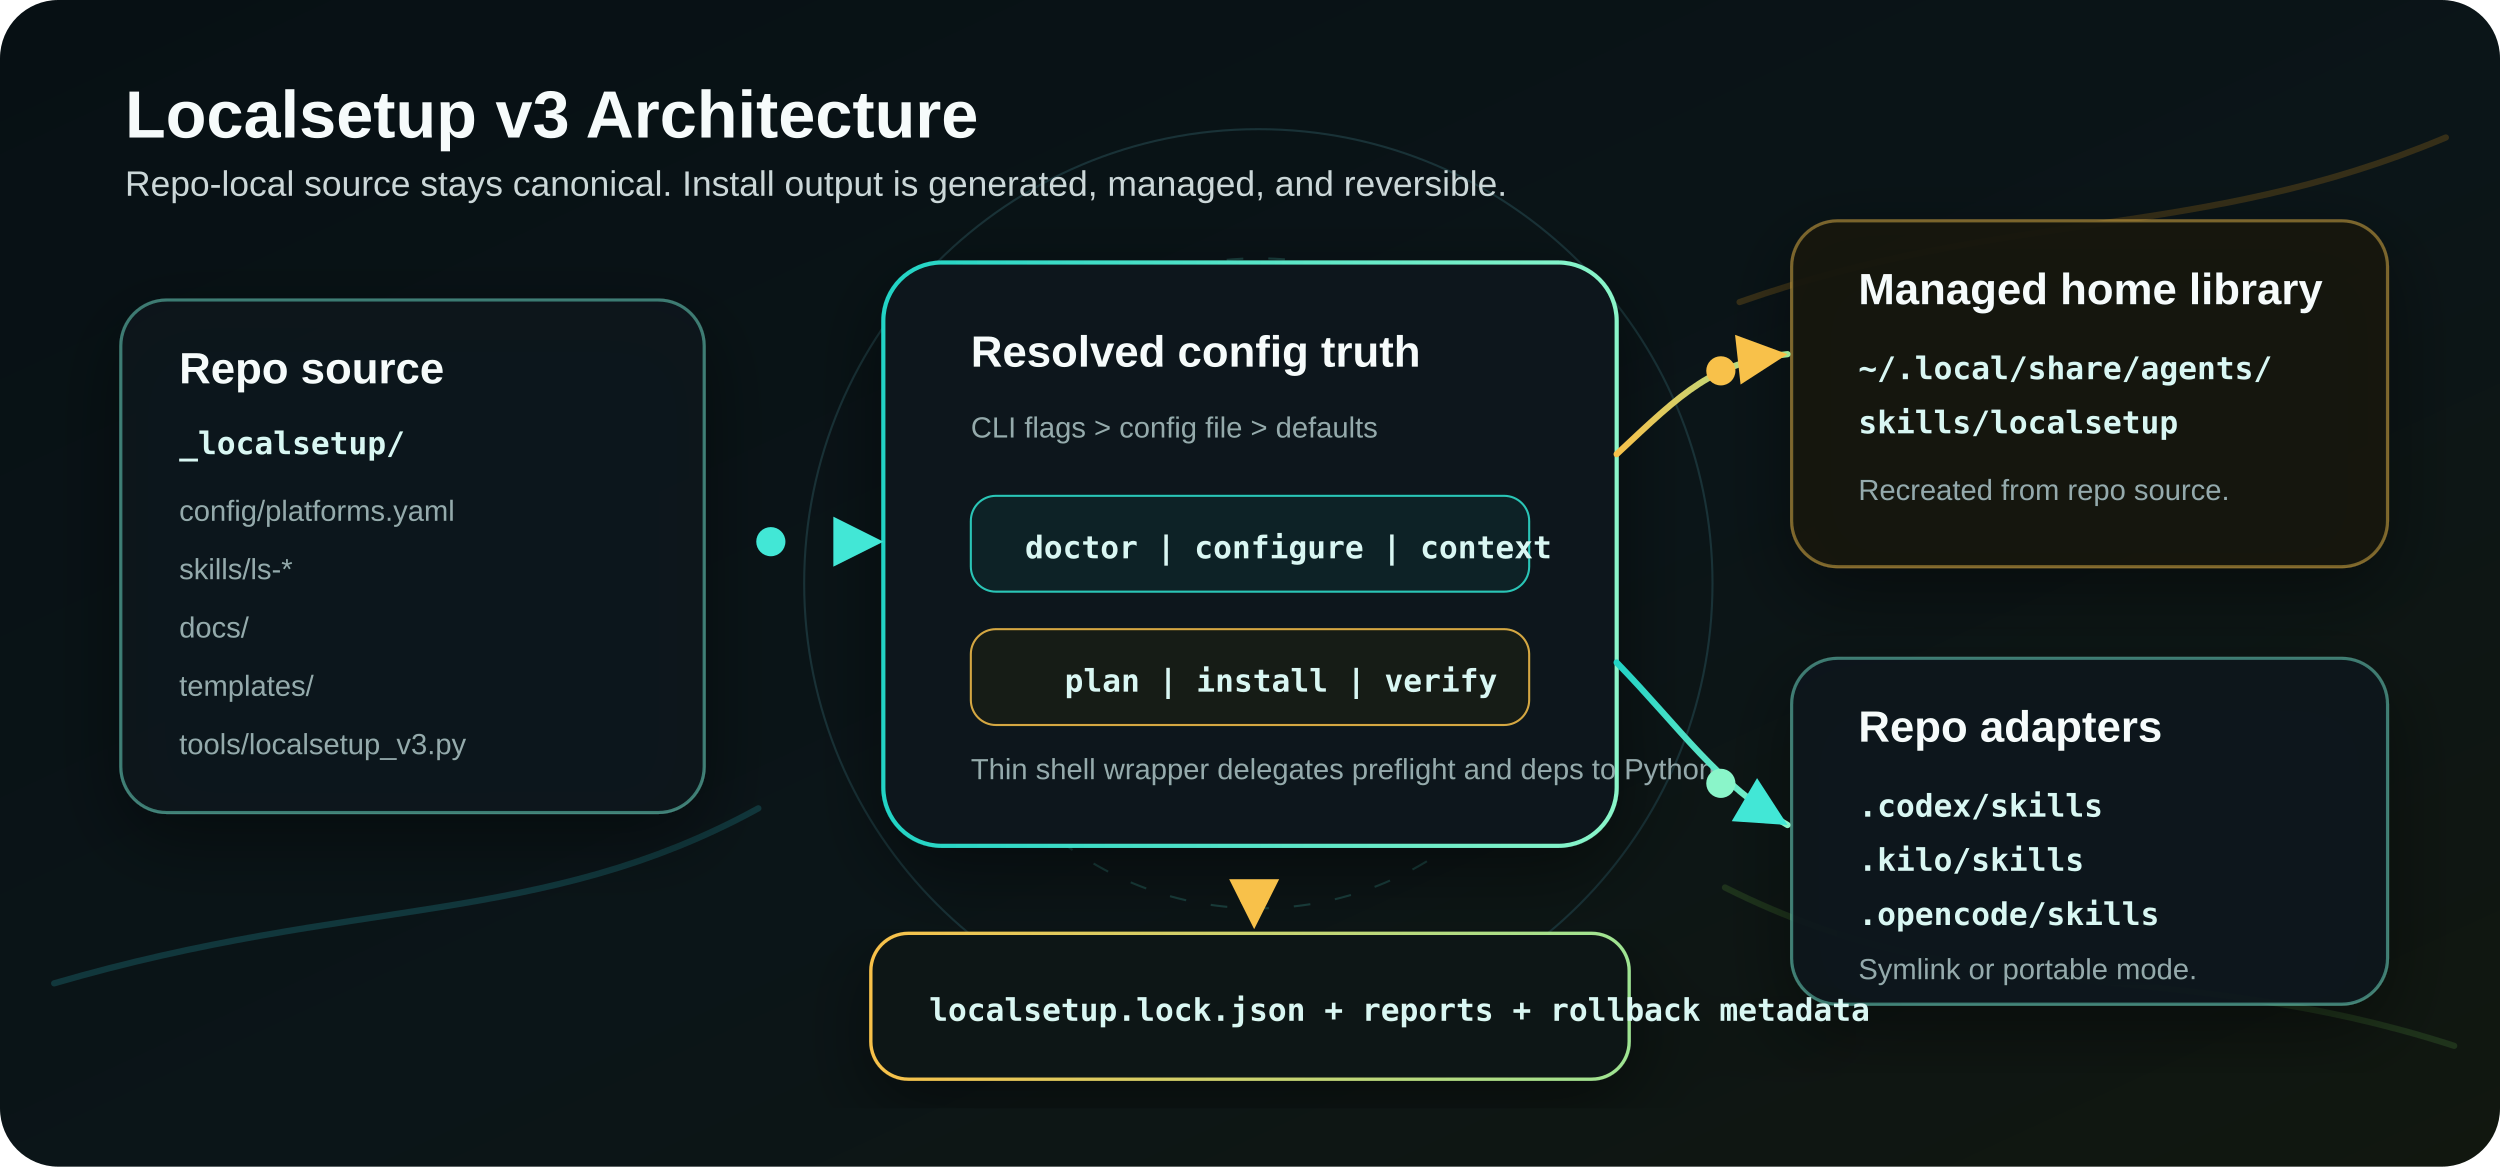
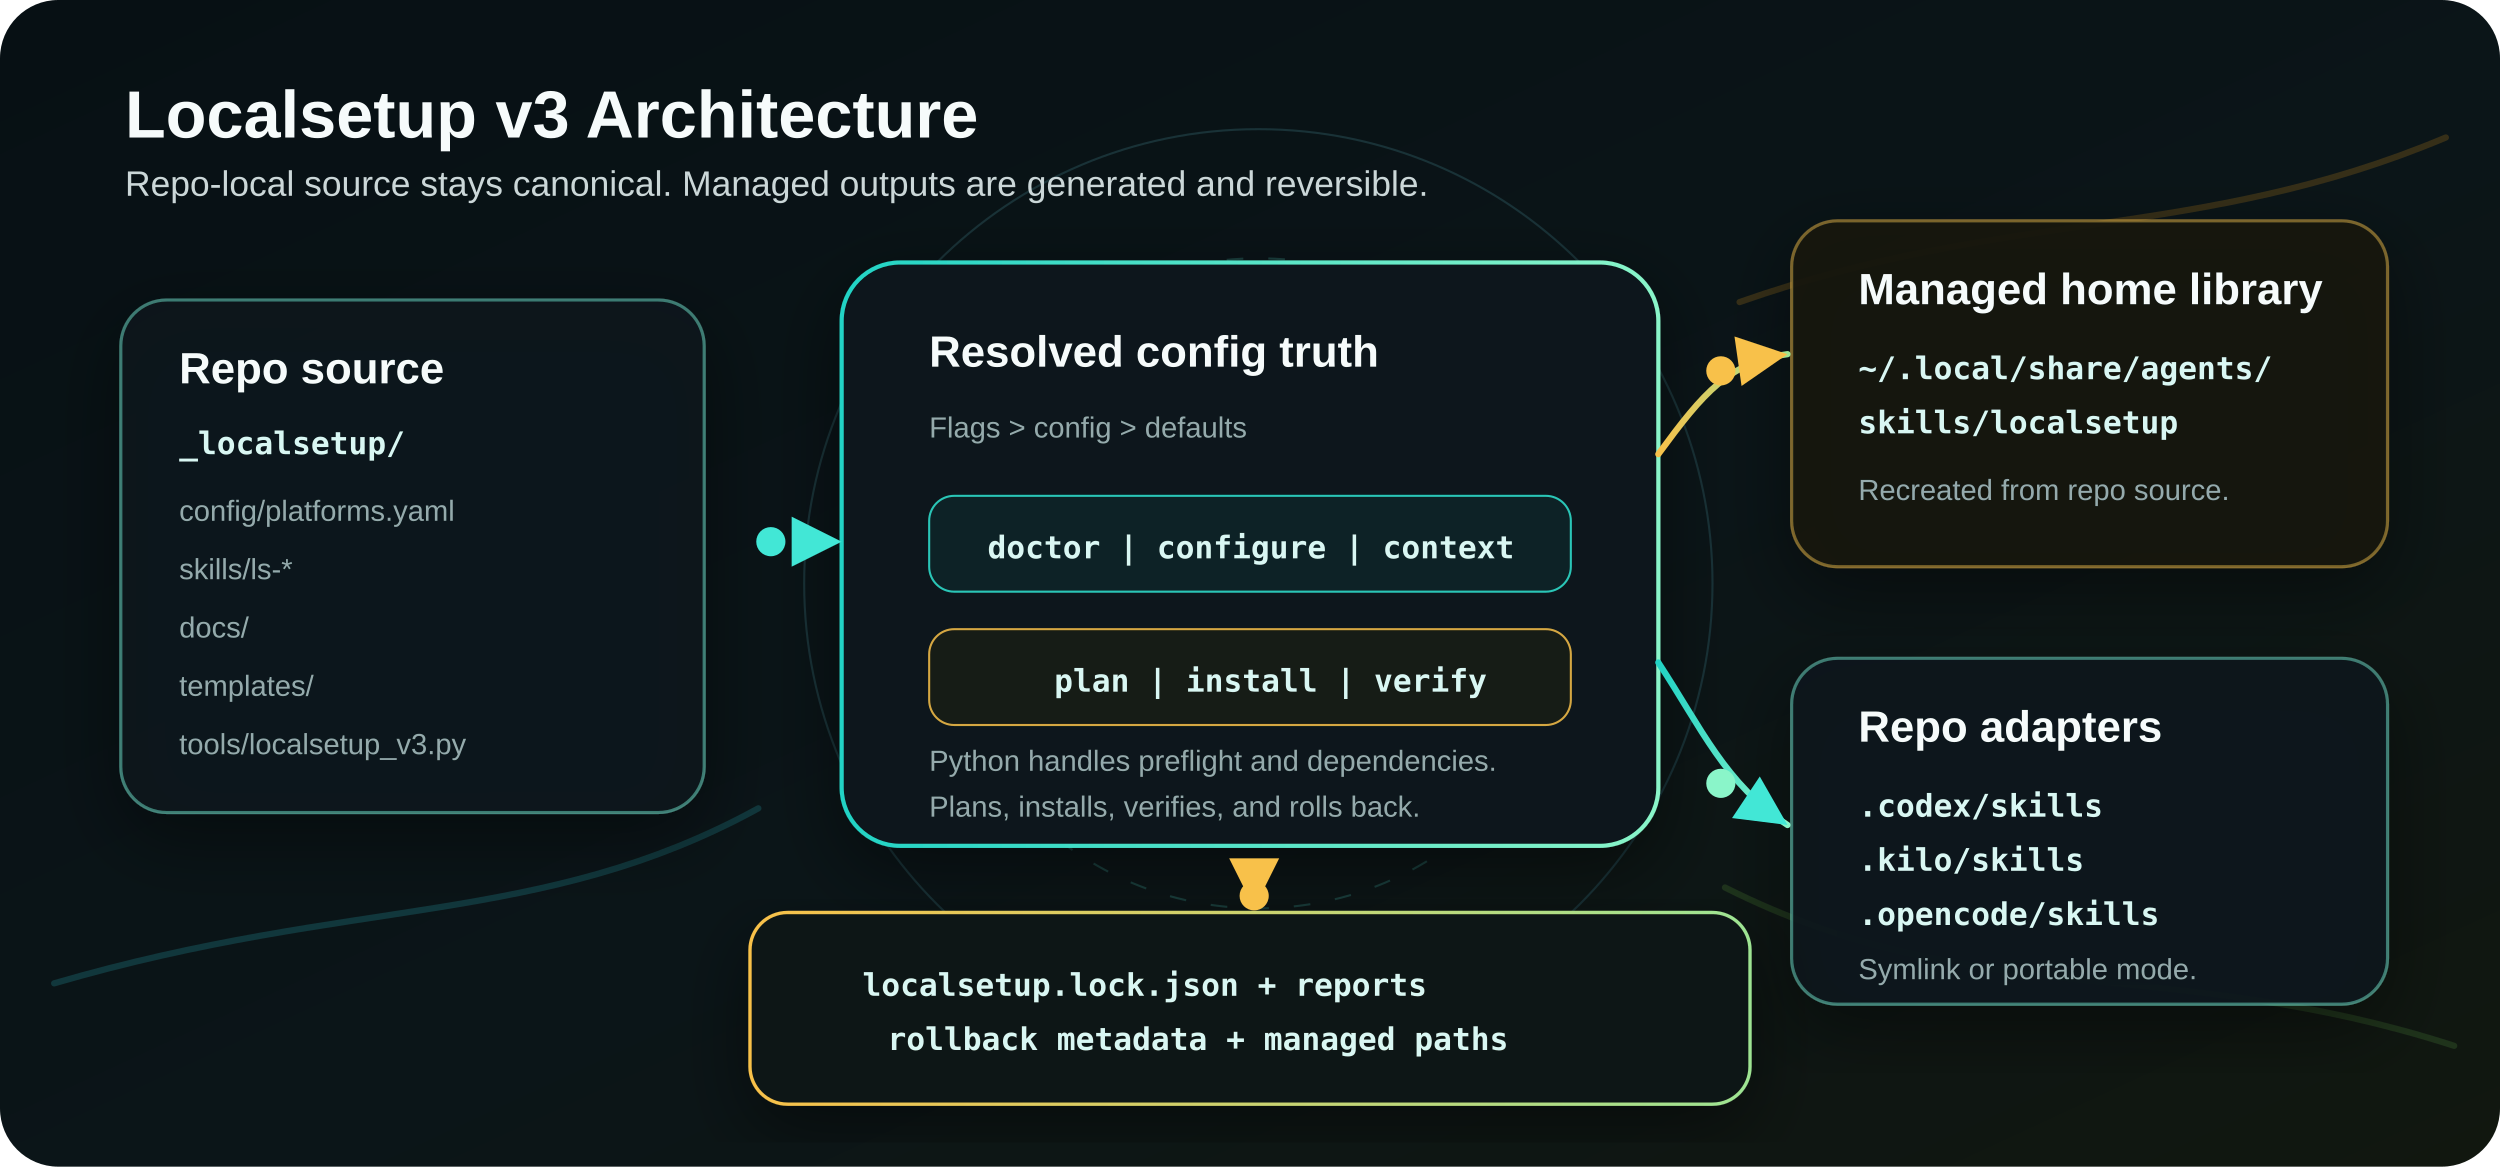
<svg xmlns="http://www.w3.org/2000/svg" viewBox="0 0 1200 560" role="img" aria-labelledby="title desc">
  <defs>
    <linearGradient id="bg" x1="0" y1="0" x2="1" y2="1">
      <stop offset="0" stop-color="#071014" />
      <stop offset="0.55" stop-color="#0b1518" />
      <stop offset="1" stop-color="#11170f" />
    </linearGradient>
    <linearGradient id="teal" x1="0" y1="0" x2="1" y2="0">
      <stop offset="0" stop-color="#22d3c5" />
      <stop offset="1" stop-color="#8af5c9" />
    </linearGradient>
    <linearGradient id="amber" x1="0" y1="0" x2="1" y2="0">
      <stop offset="0" stop-color="#f8c14a" />
      <stop offset="1" stop-color="#9ee493" />
    </linearGradient>
    <filter id="shadow" x="-20%" y="-20%" width="140%" height="140%">
      <feDropShadow dx="0" dy="12" stdDeviation="18" flood-color="#000000" flood-opacity="0.45" />
    </filter>
    <marker id="arrow-teal" markerWidth="12" markerHeight="12" refX="10" refY="6" orient="auto">
      <path d="M2,2 L10,6 L2,10 Z" fill="#42e7d6" />
    </marker>
    <marker id="arrow-amber" markerWidth="12" markerHeight="12" refX="10" refY="6" orient="auto">
      <path d="M2,2 L10,6 L2,10 Z" fill="#f8c14a" />
    </marker>
    <style>
      .small { font: 500 17px Arial, sans-serif; fill: #cbd7d8; }
      .tiny { font: 500 14px Arial, sans-serif; fill: #95aaac; }
      .title { font: 800 32px Arial, sans-serif; fill: #f6fbfb; }
      .label { font: 800 21px Arial, sans-serif; fill: #f6fbfb; }
      .mono { font: 600 15px ui-monospace, SFMono-Regular, Consolas, monospace; fill: #d9f7f3; }
      .box { fill: rgba(11, 24, 28, 0.92); stroke: rgba(125, 242, 221, 0.45); stroke-width: 1.5; }
      .box2 { fill: rgba(20, 24, 18, 0.94); stroke: rgba(248, 193, 74, 0.45); stroke-width: 1.5; }
      .line { fill: none; stroke-width: 3; stroke-linecap: round; }
    </style>
  </defs>
  <rect width="1200" height="560" rx="28" fill="url(#bg)" />
  <circle cx="604" cy="280" r="218" fill="none" stroke="#193237" stroke-width="1" />
  <circle cx="604" cy="280" r="156" fill="none" stroke="#1a3f3d" stroke-width="1" stroke-dasharray="8 12" />
  <path d="M26 472 C170 430 260 445 364 388" class="line" stroke="#14464b" opacity="0.7" />
  <path d="M835 145 C963 100 1055 116 1174 66" class="line" stroke="#493a18" opacity="0.7" />
  <path d="M828 426 C947 486 1042 458 1178 502" class="line" stroke="#253e20" opacity="0.7" />
  <text x="60" y="66" class="title">Localsetup v3 Architecture</text>
-   <text x="60" y="94" class="small">Repo-local source stays canonical. Install output is generated, managed, and reversible.</text>
+   <text x="60" y="94" class="small">Repo-local source stays canonical. Managed outputs are generated and reversible.</text>
  <g filter="url(#shadow)">
    <rect x="58" y="144" width="280" height="246" rx="22" class="box" />
    <text x="86" y="184" class="label">Repo source</text>
    <text x="86" y="218" class="mono">_localsetup/</text>
    <text x="86" y="250" class="tiny">config/platforms.yaml</text>
    <text x="86" y="278" class="tiny">skills/ls-*</text>
    <text x="86" y="306" class="tiny">docs/</text>
    <text x="86" y="334" class="tiny">templates/</text>
    <text x="86" y="362" class="tiny">tools/localsetup_v3.py</text>
  </g>
  <g filter="url(#shadow)">
-     <rect x="424" y="126" width="352" height="280" rx="28" fill="#0b171a" stroke="url(#teal)" stroke-width="2" />
-     <text x="466" y="176" class="label">Resolved config truth</text>
-     <text x="466" y="210" class="tiny">CLI flags &gt; config file &gt; defaults</text>
-     <rect x="466" y="238" width="268" height="46" rx="12" fill="#102427" stroke="#2fe4d2" opacity="0.85" />
-     <text x="492" y="268" class="mono">doctor | configure | context</text>
-     <rect x="466" y="302" width="268" height="46" rx="12" fill="#171b14" stroke="#f8c14a" opacity="0.85" />
-     <text x="511" y="332" class="mono">plan | install | verify</text>
-     <text x="466" y="374" class="tiny">Thin shell wrapper delegates preflight and deps to Python.</text>
+     <rect x="404" y="126" width="392" height="280" rx="28" fill="#0b171a" stroke="url(#teal)" stroke-width="2" />
+     <text x="446" y="176" class="label">Resolved config truth</text>
+     <text x="446" y="210" class="tiny">Flags &gt; config &gt; defaults</text>
+     <rect x="446" y="238" width="308" height="46" rx="12" fill="#102427" stroke="#2fe4d2" opacity="0.85" />
+     <text x="474" y="268" class="mono">doctor | configure | context</text>
+     <rect x="446" y="302" width="308" height="46" rx="12" fill="#171b14" stroke="#f8c14a" opacity="0.85" />
+     <text x="506" y="332" class="mono">plan | install | verify</text>
+     <text x="446" y="370" class="tiny">Python handles preflight and dependencies.</text>
+     <text x="446" y="392" class="tiny">Plans, installs, verifies, and rolls back.</text>
  </g>
  <g filter="url(#shadow)">
    <rect x="860" y="106" width="286" height="166" rx="22" class="box2" />
    <text x="892" y="146" class="label">Managed home library</text>
    <text x="892" y="182" class="mono">~/.local/share/agents/</text>
    <text x="892" y="208" class="mono">skills/localsetup</text>
    <text x="892" y="240" class="tiny">Recreated from repo source.</text>
  </g>
  <g filter="url(#shadow)">
    <rect x="860" y="316" width="286" height="166" rx="22" class="box" />
    <text x="892" y="356" class="label">Repo adapters</text>
    <text x="892" y="392" class="mono">.codex/skills</text>
    <text x="892" y="418" class="mono">.kilo/skills</text>
    <text x="892" y="444" class="mono">.opencode/skills</text>
    <text x="892" y="470" class="tiny">Symlink or portable mode.</text>
  </g>
  <g filter="url(#shadow)">
-     <rect x="418" y="448" width="364" height="70" rx="18" fill="#111814" stroke="url(#amber)" stroke-width="1.6" />
-     <text x="446" y="490" class="mono">localsetup.lock.json + reports + rollback metadata</text>
+     <rect x="360" y="438" width="480" height="92" rx="18" fill="#111814" stroke="url(#amber)" stroke-width="1.6" />
+     <text x="414" y="478" class="mono">localsetup.lock.json + reports</text>
+     <text x="426" y="504" class="mono">rollback metadata + managed paths</text>
  </g>
-   <path d="M338 260 C376 260 386 260 424 260" class="line" stroke="url(#teal)" marker-end="url(#arrow-teal)" />
-   <path d="M776 218 C808 188 822 174 858 170" class="line" stroke="url(#amber)" marker-end="url(#arrow-amber)" />
-   <path d="M776 318 C807 350 824 376 858 396" class="line" stroke="url(#teal)" marker-end="url(#arrow-teal)" />
-   <path d="M602 406 C602 424 602 432 602 446" class="line" stroke="url(#amber)" marker-end="url(#arrow-amber)" />
+   <path d="M338 260 C366 260 376 260 404 260" class="line" stroke="url(#teal)" marker-end="url(#arrow-teal)" />
+   <path d="M796 218 C818 188 830 174 858 170" class="line" stroke="url(#amber)" marker-end="url(#arrow-amber)" />
+   <path d="M796 318 C817 350 828 376 858 396" class="line" stroke="url(#teal)" marker-end="url(#arrow-teal)" />
+   <path d="M602 406 C602 420 602 428 602 436" class="line" stroke="url(#amber)" marker-end="url(#arrow-amber)" />
  <circle cx="370" cy="260" r="7" fill="#42e7d6" />
  <circle cx="826" cy="178" r="7" fill="#f8c14a" />
  <circle cx="826" cy="376" r="7" fill="#8af5c9" />
  <circle cx="602" cy="430" r="7" fill="#f8c14a" />
</svg>
